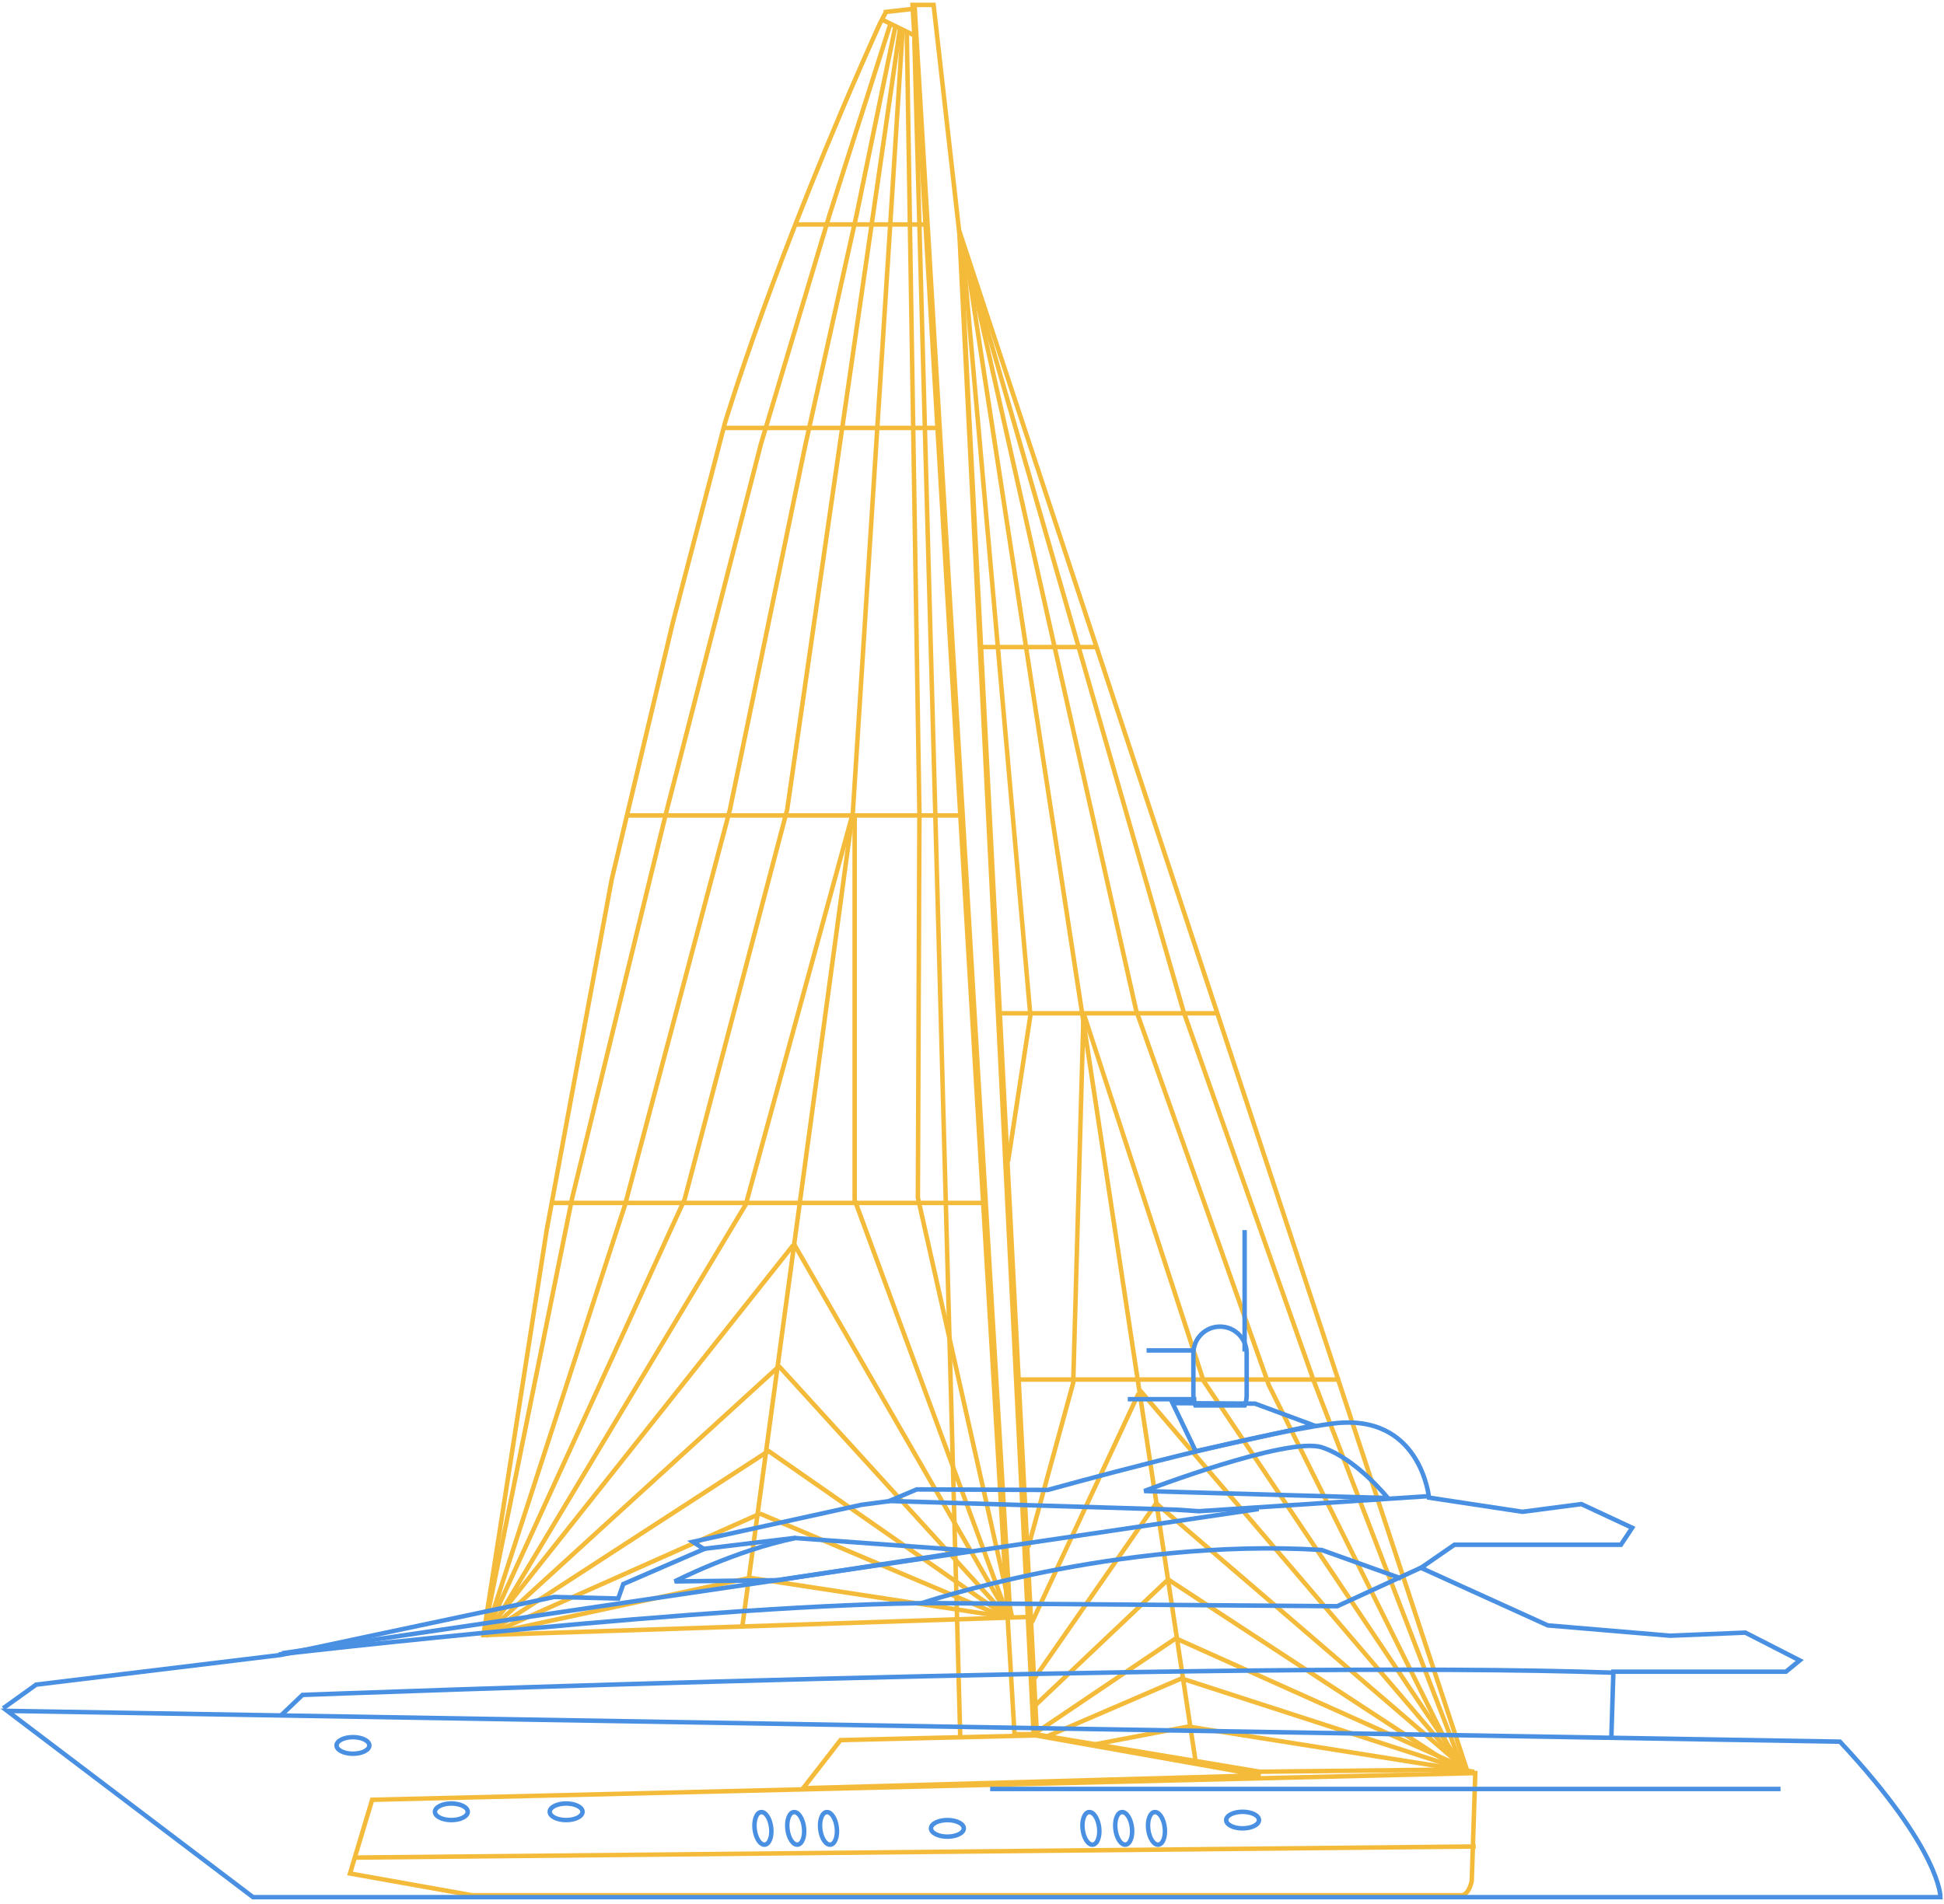
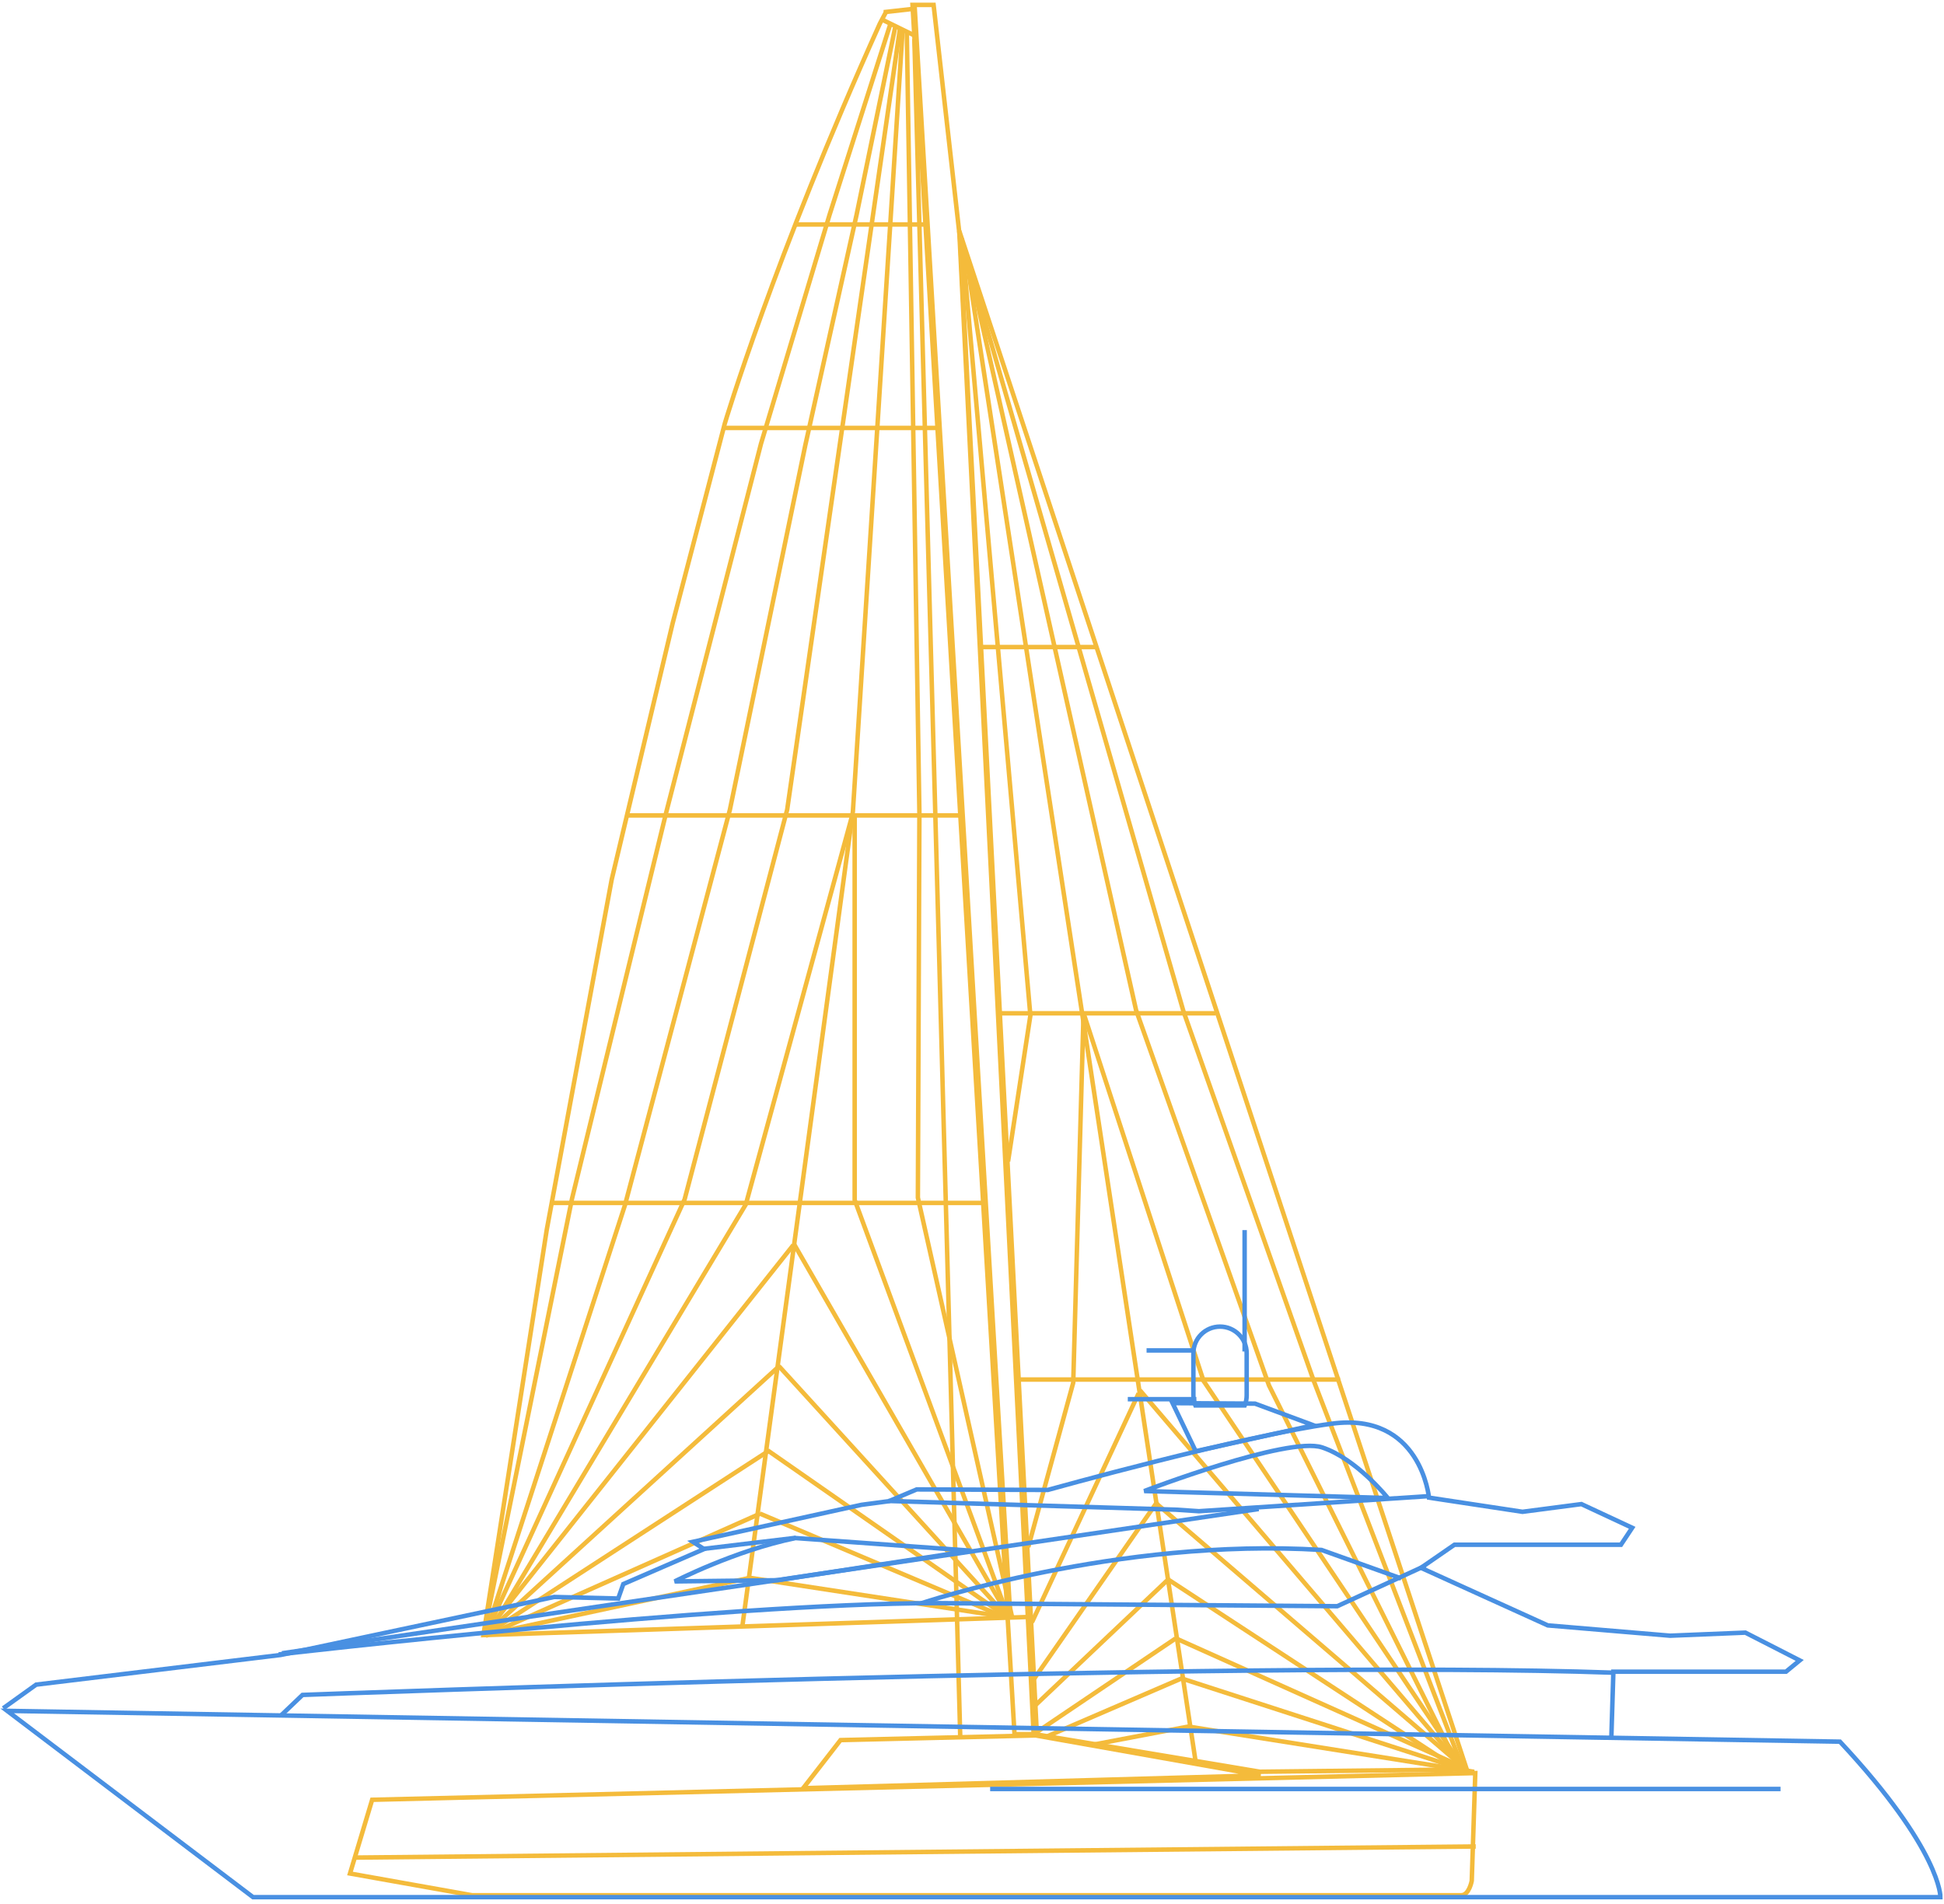
<svg xmlns="http://www.w3.org/2000/svg" width="434px" height="425px" viewBox="0 0 434 425" version="1.1">
  <defs />
  <g id="Welcome" stroke="none" stroke-width="1" fill="none" fill-rule="evenodd">
    <g id="grandezza" transform="translate(-997, -238)">
-       <g id="Group-+-Group" transform="translate(998, 240)">
-         <g id="Group" transform="translate(77.04489, 0)" stroke="#F4BB3B">
+       <g id="Group-+-Group" transform="translate(997, 240)">
+         <g id="Group" transform="translate(78.04489, 0)" stroke="#F4BB3B">
          <path d="M136.112,49.561 L249.409,393.094 L203.231,393.612 L152.712,385.179 L136.112,49.561 Z" id="Path-1" />
          <path d="M251.316,393.914 L250.525,417.975 C250.525,417.975 249.935,421.19 248.184,421.19 L27.334,421.19 L0.094,416.337 L5.038,399.875 L251.316,393.914 Z" id="Path-2" />
          <path d="M109.602,386.549 L153.166,385.51 L203.384,394.426 L101.265,397.29 L109.602,386.549 Z" id="Path-5" />
          <g id="Path-3-+-Path-4" transform="translate(30.19199, -0.603651)">
            <path d="M121.667,359.646 L-0.307,363.709 L13.835,273.141 L28.326,194.991 L41.947,137.706 L53.576,93.167 C53.576,93.167 64.394,56.669 88.194,3.869 C88.389,3.436 89.412,1.631 89.609,1.196" id="Path-3" />
            <path d="M89.063,1.32 L95.988,0.541 L117.314,359.372" id="Path-4" />
            <path d="M95.484,-0.303 L100.189,-0.303 L106.115,52.222 L123.245,385.829 L118.253,385.829 L95.484,-0.303 Z" id="Path-6" />
            <path d="M88.747,3.012 L95.965,6.547 L88.747,3.012 Z" id="Path-7" />
            <path d="M15.242,267.207 L111.755,267.207" id="Path-8" />
            <path d="M118.94,306.644 L190.935,306.644" id="Path-8" />
            <path d="M31.88,180.682 L106.15,180.682" id="Path-8" />
            <path d="M53.601,94.158 L101.246,94.158" id="Path-8" />
            <path d="M69.015,48.725 L98.822,48.725" id="Path-8" />
            <path d="M110.354,143.086 L136.279,143.086" id="Path-8" />
            <path d="M114.843,224.865 L163.175,224.865" id="Path-8" />
          </g>
          <path d="M123.476,4.505 L112.366,179.175 L87.708,360.968" id="Path-30" />
          <path d="M137.663,55.272 L163.567,224.422 L188.886,391.404" id="Path-31" />
          <path d="M120.714,3.41 L107.142,45.998 L91.85,97.074 L70.674,179.459 L49.657,265.656 L29.87,363.288" id="Path-32" />
          <path d="M121.866,3.796 L113.204,45.88 L101.733,97.453 L84.901,178.82 L61.484,267.073 L30.425,362.769" id="Path-33" />
          <path d="M122.889,4.271 L109.339,97.991 L97.691,178.795 L74.793,265.811 L30.325,363.008" id="Path-34" />
          <path d="M112.277,179.834 L88.462,266.931 L33.101,359.219" id="Path-35" />
          <path d="M112.761,180.053 L112.761,265.934 L147.022,358.94" id="Path-36" />
          <path d="M124.399,5.045 L127.214,179.595 L126.872,265.413 L147.87,358.918" id="Path-37" />
          <path d="M99.07,275.998 L29.985,363.042" id="Path-38" />
          <path d="M95.735,303.204 L30.325,362.873" id="Path-39" />
          <path d="M93.605,321.939 L30.265,363.053" id="Path-40" />
          <path d="M91.765,335.934 L30.385,363.268" id="Path-41" />
          <path d="M88.92,350.414 L31.015,362.883" id="Path-42" />
          <path d="M89.324,350.312 L146.479,359.049" id="Path-43" />
          <path d="M91.607,335.975 L146.034,359.009" id="Path-44" />
          <path d="M93.306,321.84 C93.306,321.84 128.813,346.555 146.924,359.181" id="Path-45" />
          <path d="M99.174,275.71 L147.185,359.096" id="Path-46" />
          <path d="M137.618,55.098 L186.133,223.72 L215.276,306.403 L248.243,392.119" id="Path-47" />
          <path d="M138.118,56.559 L175.587,223.559 L205.251,307.342 L247.58,392.479" id="Path-48" />
          <path d="M163.936,224.46 L190.638,306.324 L248.262,392.223" id="Path-49" />
          <path d="M176.447,308.44 L249.002,393.361" id="Path-50" />
          <path d="M180.294,333.88 L249.863,393.64" id="Path-51" />
          <path d="M182.572,350.572 L248.163,393.501" id="Path-52" />
          <path d="M184.797,363.984 L249.086,392.823" id="Path-53" />
          <path d="M186.028,372.874 L251.346,394.019" id="Path-54" />
          <path d="M187.709,383.6 L251.067,393.64" id="Path-55" />
          <path d="M187.718,383.437 L165.877,387.593" id="Path-56" />
          <path d="M185.977,372.674 L155.454,385.834" id="Path-57" />
          <path d="M184.417,363.849 L153.302,384.839" id="Path-58" />
          <path d="M182.699,350.724 L153.198,378.672" id="Path-59" />
          <path d="M180.352,333.28 L152.717,373.02" id="Path-60" fill="#D8D8D8" />
          <path d="M176.155,309.116 L152.348,360.237" id="Path-61" />
          <path d="M163.818,225.599 L161.555,306.744 L151.517,343.449" id="Path-62" />
          <path d="M136.665,51.177 L151.989,224.742 L147.004,257.357" id="Path-63" />
          <path d="M126.087,6.703 L136.342,386.273" id="Path-64" />
          <path d="M1.202,412.779 L251.415,410.303" id="Path-65" />
          <path d="M95.83,303.03 L147.044,359.226" id="Path-66" />
        </g>
        <g id="Group" transform="translate(0, 272)" stroke="#4990E2">
-           <rect id="Rectangle-1" x="74.136" y="113.889" width="7.322" height="3.704" rx="8" />
-           <rect id="Rectangle-1" x="96.102" y="128.704" width="7.322" height="3.704" rx="8" />
-           <rect id="Rectangle-1" x="121.729" y="128.704" width="7.322" height="3.704" rx="8" />
          <g>
-             <path d="M55.486,149.615 L432.2,149.615 C432.2,149.615 432.463,139.218 409.768,114.898 L0.604,108.022 L55.486,149.615 Z" id="Path-15" />
-             <path d="M-0.286,107.44 L7.074,102.163 L61.678,95.537 L122.728,82.59 L137.016,82.934 L138.153,79.706 L156.181,71.889 L153.684,70.276 L191.335,62.01 L197.439,61.203 L203.66,58.572 L232.918,58.691 C232.918,58.691 276.516,46.535 296.36,43.891 C316.204,41.247 318.022,60.409 318.022,60.409 L338.9,63.571 L352.051,61.851 L363.385,67.14 L360.875,70.924 L323.708,70.924 L316.231,76.081 L344.547,88.936 L371.856,91.238 L388.654,90.551 L400.787,96.754 L397.714,99.278 L359.189,99.278 L358.731,114.091" id="Path-16" />
-             <path d="M197.3,61.153 L261.434,63.095 L266.664,63.44 L294.653,61.601 L318.012,60.069" id="Path-17" />
-             <path d="M61.848,108.936 L66.533,104.463 C66.533,104.463 276.469,96.524 359.207,99.499" id="Path-18" />
-             <path d="M61.226,95.417 C61.226,95.417 159.912,83.964 208.19,83.964 L297.54,84.654 L317.249,75.59" id="Path-19" />
-             <path d="M149.623,79.116 C149.623,79.116 162.989,72.239 176.591,69.435 L215.744,72.252 L172.69,78.846 L149.623,79.116 Z" id="Path-20" />
-             <path d="M204.568,84.032 C204.568,84.032 248.531,69.279 294.031,72.089 L311.823,78.451" id="Path-21" />
-             <path d="M254.448,58.94 L308.83,60.494 C308.83,60.494 301.838,51.725 294.157,49.193 C286.475,46.66 254.448,58.94 254.448,58.94 Z" id="Path-22" />
-             <path d="M61.963,95.162 L280.02,62.946" id="Path-23" />
-             <path d="M220.051,125.463 L396.505,125.463" id="Path-26" />
-             <path d="M155.56,71.905 L176.664,69.379" id="Path-27" />
-             <rect id="Rectangle-1" x="206.847" y="132.407" width="7.322" height="3.704" rx="8" />
-             <rect id="Rectangle-1" transform="translate(242.5424, 134.2593) rotate(-277) translate(-242.5424, -134.2593) " x="238.881" y="132.407" width="7.322" height="3.704" rx="8" />
-             <rect id="Rectangle-1" transform="translate(249.8644, 134.2593) rotate(-277) translate(-249.8644, -134.2593) " x="246.203" y="132.407" width="7.322" height="3.704" rx="8" />
-             <rect id="Rectangle-1" transform="translate(257.1864, 134.2593) rotate(-277) translate(-257.1864, -134.2593) " x="253.525" y="132.407" width="7.322" height="3.704" rx="8" />
-             <rect id="Rectangle-4" transform="translate(169.322, 134.2593) rotate(-277) translate(-169.322, -134.2593) " x="165.661" y="132.407" width="7.322" height="3.704" rx="8" />
-             <rect id="Rectangle-2" transform="translate(176.6441, 134.2593) rotate(-277) translate(-176.6441, -134.2593) " x="172.983" y="132.407" width="7.322" height="3.704" rx="8" />
-             <rect id="Rectangle-3" transform="translate(183.9661, 134.2593) rotate(-277) translate(-183.9661, -134.2593) " x="180.305" y="132.407" width="7.322" height="3.704" rx="8" />
-             <rect id="Rectangle-1" x="272.746" y="130.556" width="7.322" height="3.704" rx="8" />
-             <path d="M260.781,39.306 C260.781,39.306 264.639,39.329 266.567,39.341 C270.774,39.367 279.187,39.418 279.187,39.418 L292.227,44.246 L265.939,50.038 L260.781,39.306 Z" id="Path-28" />
-             <path d="M265.861,39.815 C265.579,39.123 265.424,38.366 265.424,37.572 L265.424,28.169 C265.424,24.876 268.087,22.222 271.373,22.222 C274.652,22.222 277.322,24.884 277.322,28.169 L277.322,37.572 C277.322,38.366 277.167,39.123 276.886,39.815 L265.861,39.815 Z" id="Rectangle-12" />
-             <path d="M254.972,27.54 L265.706,27.54" id="Path-29" />
-             <path d="M276.864,27.778 L276.864,0.668" id="Path-29" />
-             <path d="M250.78,38.426 L266.091,38.426" id="Path-29" />
+             <path d="M56.486,149.615 L433.2,149.615 C433.2,149.615 433.463,139.218 410.768,114.898 L1.604,108.022 L56.486,149.615 Z" id="Path-15" />
+             <path d="M0.714,107.44 L8.074,102.163 L62.678,95.537 L123.728,82.59 L138.016,82.934 L139.153,79.706 L157.181,71.889 L154.684,70.276 L192.335,62.01 L198.439,61.203 L204.66,58.572 L233.918,58.691 C233.918,58.691 277.516,46.535 297.36,43.891 C317.204,41.247 319.022,60.409 319.022,60.409 L339.9,63.571 L353.051,61.851 L364.385,67.14 L361.875,70.924 L324.708,70.924 L317.231,76.081 L345.547,88.936 L372.856,91.238 L389.654,90.551 L401.787,96.754 L398.714,99.278 L360.189,99.278 L359.731,114.091" id="Path-16" />
+             <path d="M198.3,61.153 L262.434,63.095 L267.664,63.44 L295.653,61.601 L319.012,60.069" id="Path-17" />
+             <path d="M62.848,108.936 L67.533,104.463 C67.533,104.463 277.469,96.524 360.207,99.499" id="Path-18" />
+             <path d="M62.226,95.417 C62.226,95.417 160.912,83.964 209.19,83.964 L298.54,84.654 L318.249,75.59" id="Path-19" />
+             <path d="M150.623,79.116 C150.623,79.116 163.989,72.239 177.591,69.435 L216.744,72.252 L173.69,78.846 L150.623,79.116 Z" id="Path-20" />
+             <path d="M205.568,84.032 C205.568,84.032 249.531,69.279 295.031,72.089 L312.823,78.451" id="Path-21" />
+             <path d="M255.448,58.94 L309.83,60.494 C309.83,60.494 302.838,51.725 295.157,49.193 C287.475,46.66 255.448,58.94 255.448,58.94 Z" id="Path-22" />
+             <path d="M62.963,95.162 L281.02,62.946" id="Path-23" />
+             <path d="M221.051,125.463 L397.505,125.463" id="Path-26" />
+             <path d="M156.56,71.905 L177.664,69.379" id="Path-27" />
+             <path d="M261.781,39.306 C261.781,39.306 265.639,39.329 267.567,39.341 C271.774,39.367 280.187,39.418 280.187,39.418 L293.227,44.246 L266.939,50.038 L261.781,39.306 Z" id="Path-28" />
+             <path d="M266.861,39.815 C266.579,39.123 266.424,38.366 266.424,37.572 L266.424,28.169 C266.424,24.876 269.087,22.222 272.373,22.222 C275.652,22.222 278.322,24.884 278.322,28.169 L278.322,37.572 C278.322,38.366 278.167,39.123 277.886,39.815 L266.861,39.815 Z" id="Rectangle-12" />
+             <path d="M255.972,27.54 L266.706,27.54" id="Path-29" />
+             <path d="M277.864,27.778 L277.864,0.668" id="Path-29" />
+             <path d="M251.78,38.426 L267.091,38.426" id="Path-29" />
          </g>
        </g>
      </g>
    </g>
  </g>
</svg>
